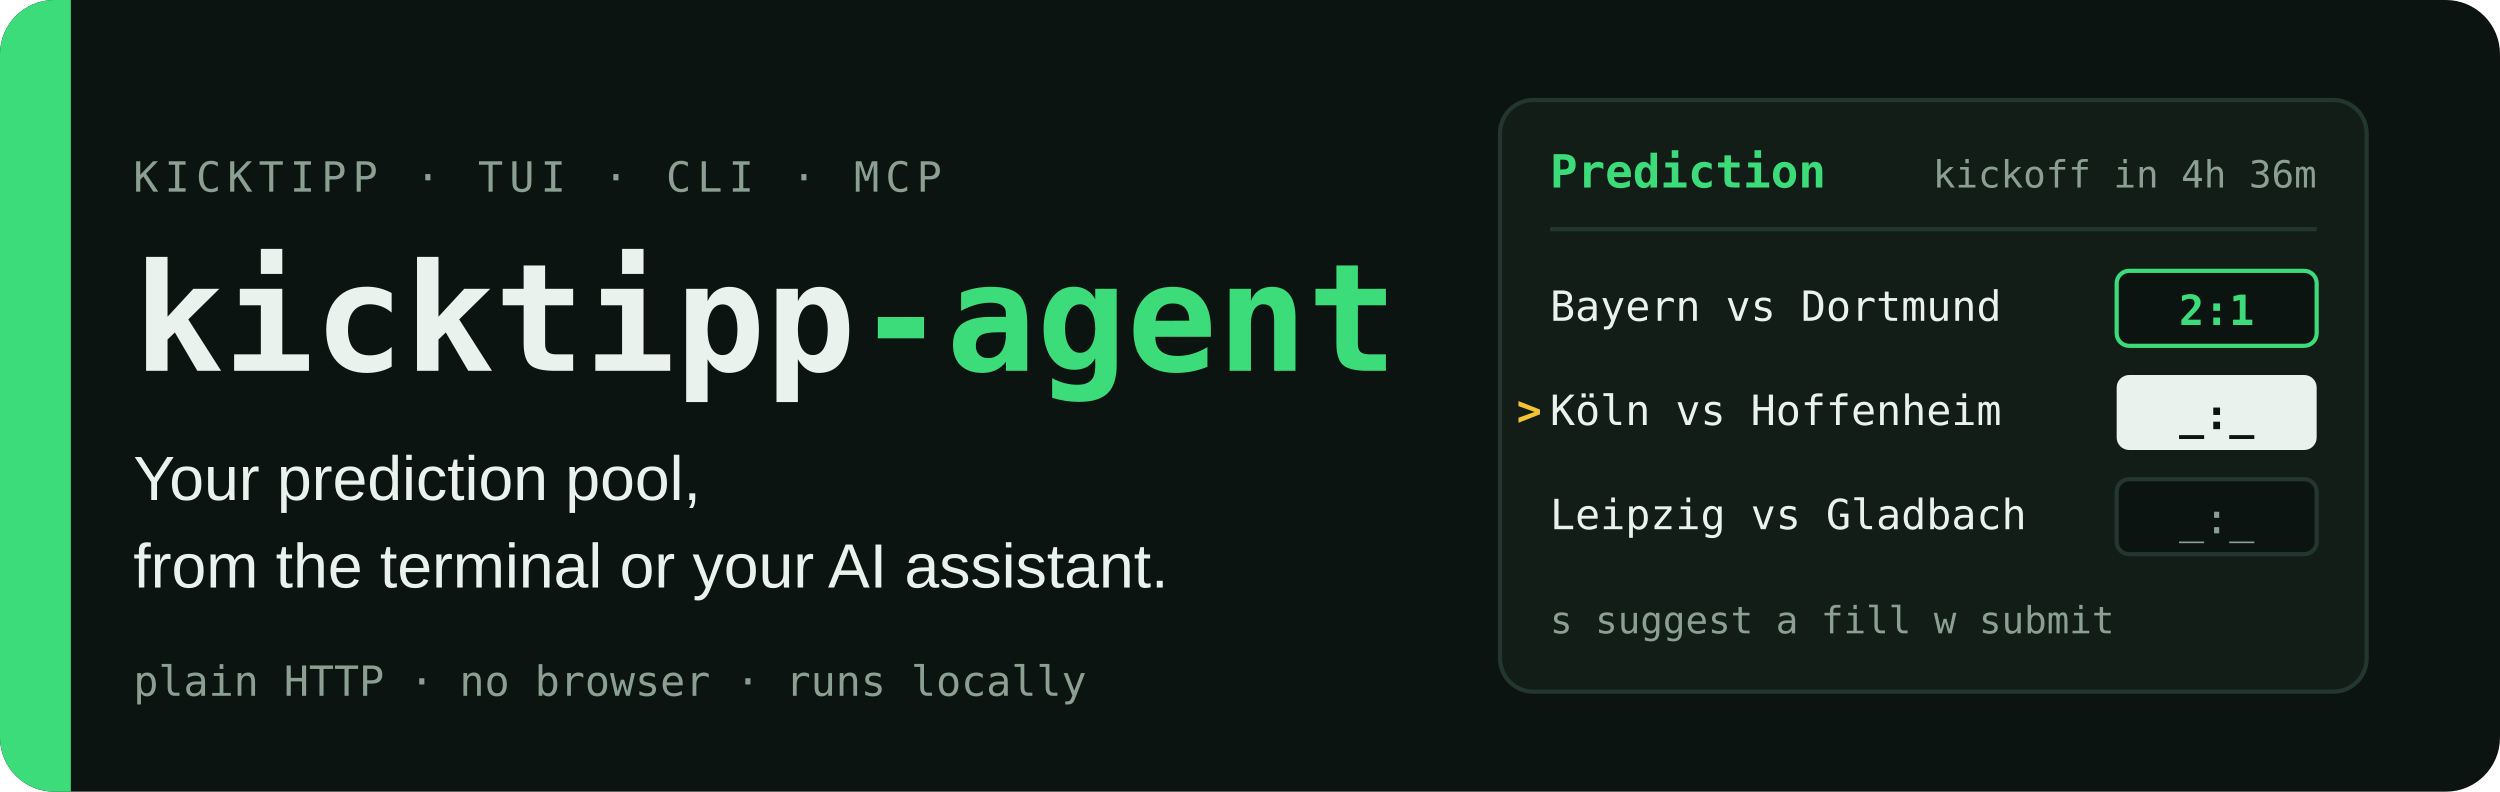
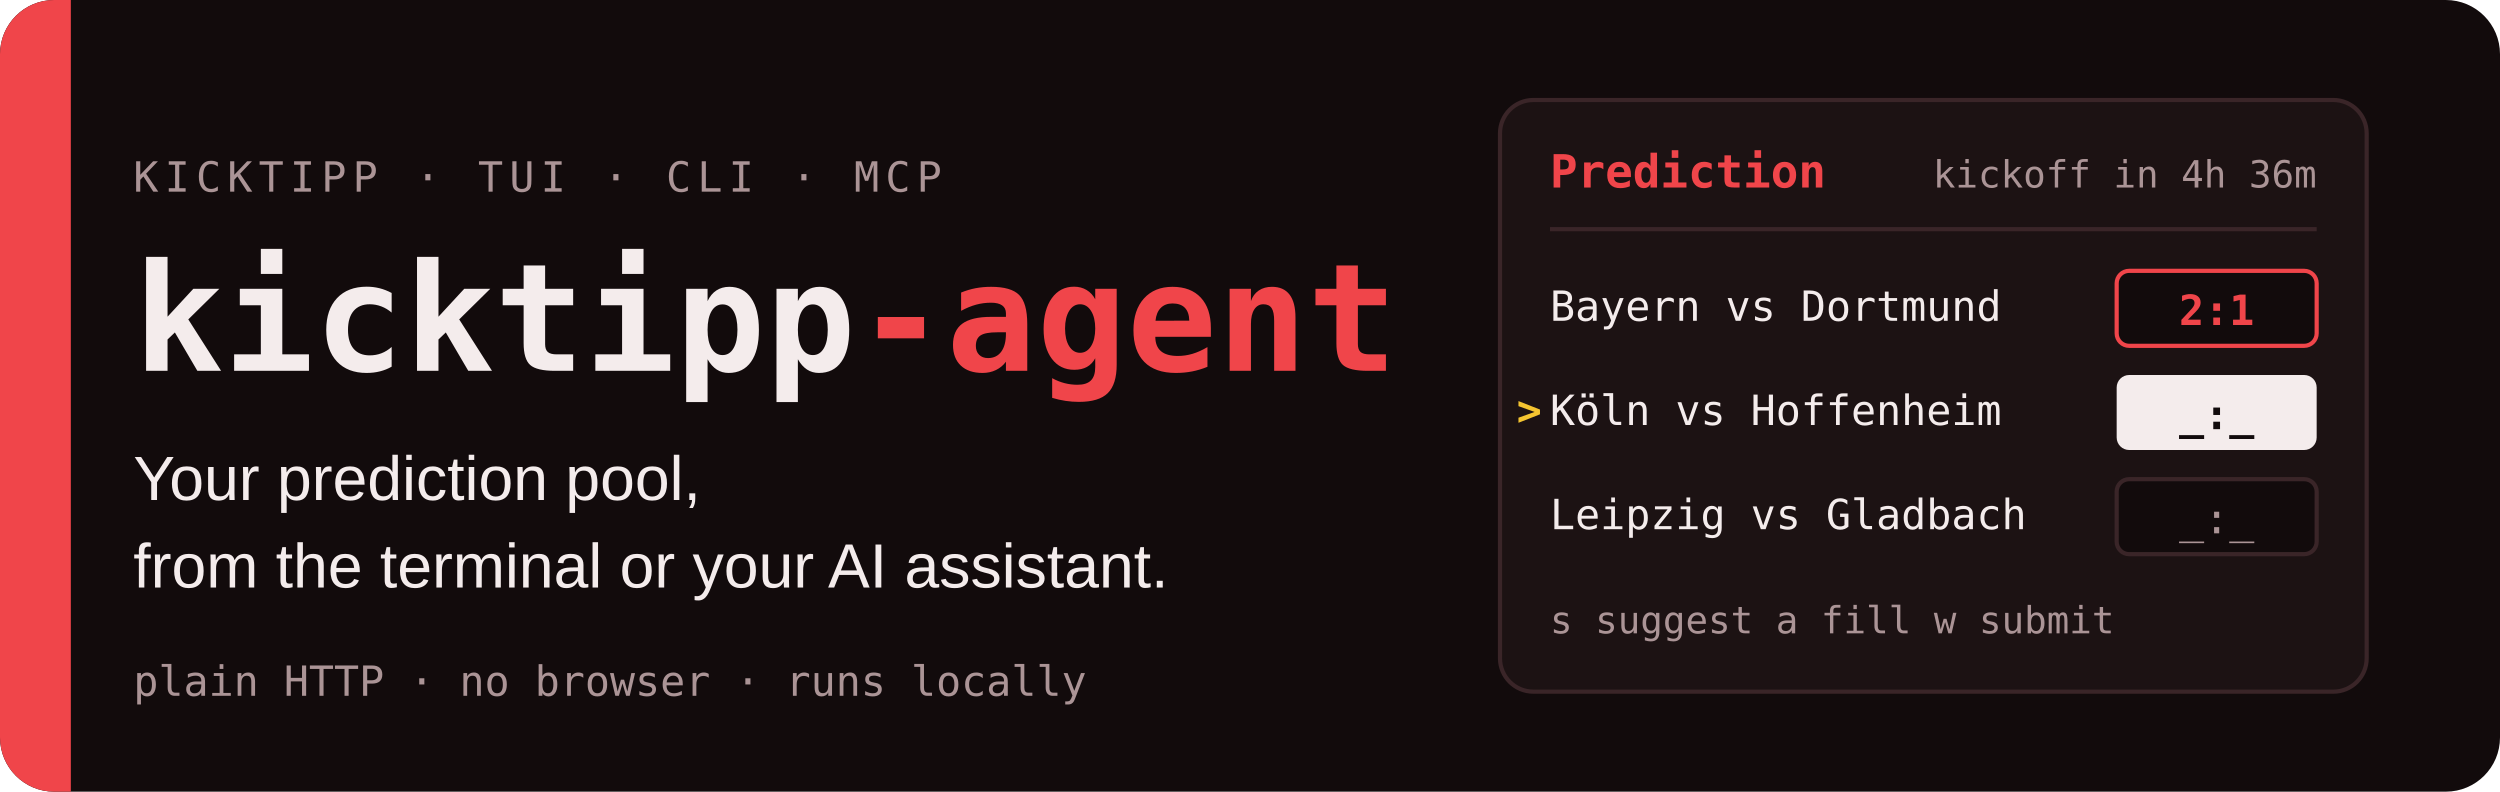
<svg xmlns="http://www.w3.org/2000/svg" width="1200" height="380" viewBox="0 0 1200 380" role="img" aria-labelledby="title desc">
-   <rect width="1200" height="380" rx="26" fill="#0c1411" />
-   <path d="M0 26a26 26 0 0 1 26-26h8v380h-8a26 26 0 0 1-26-26z" fill="#3ddc7a" />
+   <rect width="1200" height="380" rx="26" fill="#120b0c" />
+   <path d="M0 26a26 26 0 0 1 26-26h8v380h-8a26 26 0 0 1-26-26z" fill="#f0454a" />
  <g id="title-block" font-family="ui-monospace, SFMono-Regular, Menlo, 'DejaVu Sans Mono', monospace">
-     <text x="64" y="92" font-size="20" letter-spacing="3" fill="#8ba093">KICKTIPP  ·  TUI  ·  CLI  ·  MCP</text>
-     <text x="64" y="178" font-size="72" font-weight="700" fill="#eaf2ed">kicktipp<tspan fill="#3ddc7a">-agent</tspan>
+     <text x="64" y="92" font-size="20" letter-spacing="3" fill="#ab9496">KICKTIPP  ·  TUI  ·  CLI  ·  MCP</text>
+     <text x="64" y="178" font-size="72" font-weight="700" fill="#f4ecec">kicktipp<tspan fill="#f0454a">-agent</tspan>
    </text>
-     <g font-family="-apple-system, BlinkMacSystemFont, 'Segoe UI', 'Helvetica Neue', Arial, sans-serif" font-size="30" fill="#eaf2ed">
+     <g font-family="-apple-system, BlinkMacSystemFont, 'Segoe UI', 'Helvetica Neue', Arial, sans-serif" font-size="30" fill="#f4ecec">
      <text x="64" y="240">Your prediction pool,</text>
      <text x="64" y="282">from the terminal or your AI assistant.</text>
    </g>
-     <text x="64" y="334" font-size="20" fill="#8ba093">plain HTTP  ·  no browser  ·  runs locally</text>
+     <text x="64" y="334" font-size="20" fill="#ab9496">plain HTTP  ·  no browser  ·  runs locally</text>
  </g>
  <g id="prediction-slip" font-family="ui-monospace, SFMono-Regular, Menlo, 'DejaVu Sans Mono', monospace">
-     <rect x="720" y="48" width="416" height="284" rx="16" fill="#121d18" stroke="#243630" stroke-width="2" />
-     <text x="744" y="90" font-size="22" font-weight="700" fill="#3ddc7a">Prediction</text>
-     <text x="1112" y="90" font-size="18" fill="#8ba093" text-anchor="end">kickoff in 4h 36m</text>
-     <path d="M744 110H1112" stroke="#243630" stroke-width="2" />
+     <rect x="720" y="48" width="416" height="284" rx="16" fill="#1c1213" stroke="#3a2528" stroke-width="2" />
+     <text x="744" y="90" font-size="22" font-weight="700" fill="#f0454a">Prediction</text>
+     <text x="1112" y="90" font-size="18" fill="#ab9496" text-anchor="end">kickoff in 4h 36m</text>
+     <path d="M744 110H1112" stroke="#3a2528" stroke-width="2" />
    <g font-size="20">
-       <text x="744" y="154" fill="#eaf2ed">Bayern vs Dortmund</text>
-       <rect x="1016" y="130" width="96" height="36" rx="6" fill="#0c1411" stroke="#3ddc7a" stroke-width="2" />
-       <text x="1064" y="156" fill="#3ddc7a" text-anchor="middle" font-weight="700">2:1</text>
+       <text x="744" y="154" fill="#f4ecec">Bayern vs Dortmund</text>
+       <rect x="1016" y="130" width="96" height="36" rx="6" fill="#120b0c" stroke="#f0454a" stroke-width="2" />
+       <text x="1064" y="156" fill="#f0454a" text-anchor="middle" font-weight="700">2:1</text>
      <text x="728" y="204" fill="#f4c430" font-weight="700">&gt;</text>
-       <text x="744" y="204" fill="#eaf2ed">Köln vs Hoffenheim</text>
-       <rect x="1016" y="180" width="96" height="36" rx="6" fill="#eaf2ed" />
-       <text x="1064" y="206" fill="#0c1411" text-anchor="middle" font-weight="700">_:_</text>
-       <text x="744" y="254" fill="#eaf2ed">Leipzig vs Gladbach</text>
-       <rect x="1016" y="230" width="96" height="36" rx="6" fill="#0c1411" stroke="#243630" stroke-width="2" />
-       <text x="1064" y="256" fill="#8ba093" text-anchor="middle">_:_</text>
+       <text x="744" y="204" fill="#f4ecec">Köln vs Hoffenheim</text>
+       <rect x="1016" y="180" width="96" height="36" rx="6" fill="#f4ecec" />
+       <text x="1064" y="206" fill="#120b0c" text-anchor="middle" font-weight="700">_:_</text>
+       <text x="744" y="254" fill="#f4ecec">Leipzig vs Gladbach</text>
+       <rect x="1016" y="230" width="96" height="36" rx="6" fill="#120b0c" stroke="#3a2528" stroke-width="2" />
+       <text x="1064" y="256" fill="#ab9496" text-anchor="middle">_:_</text>
    </g>
-     <text x="744" y="304" font-size="18" fill="#8ba093">s suggest   a fill   w submit</text>
+     <text x="744" y="304" font-size="18" fill="#ab9496">s suggest   a fill   w submit</text>
  </g>
</svg>
